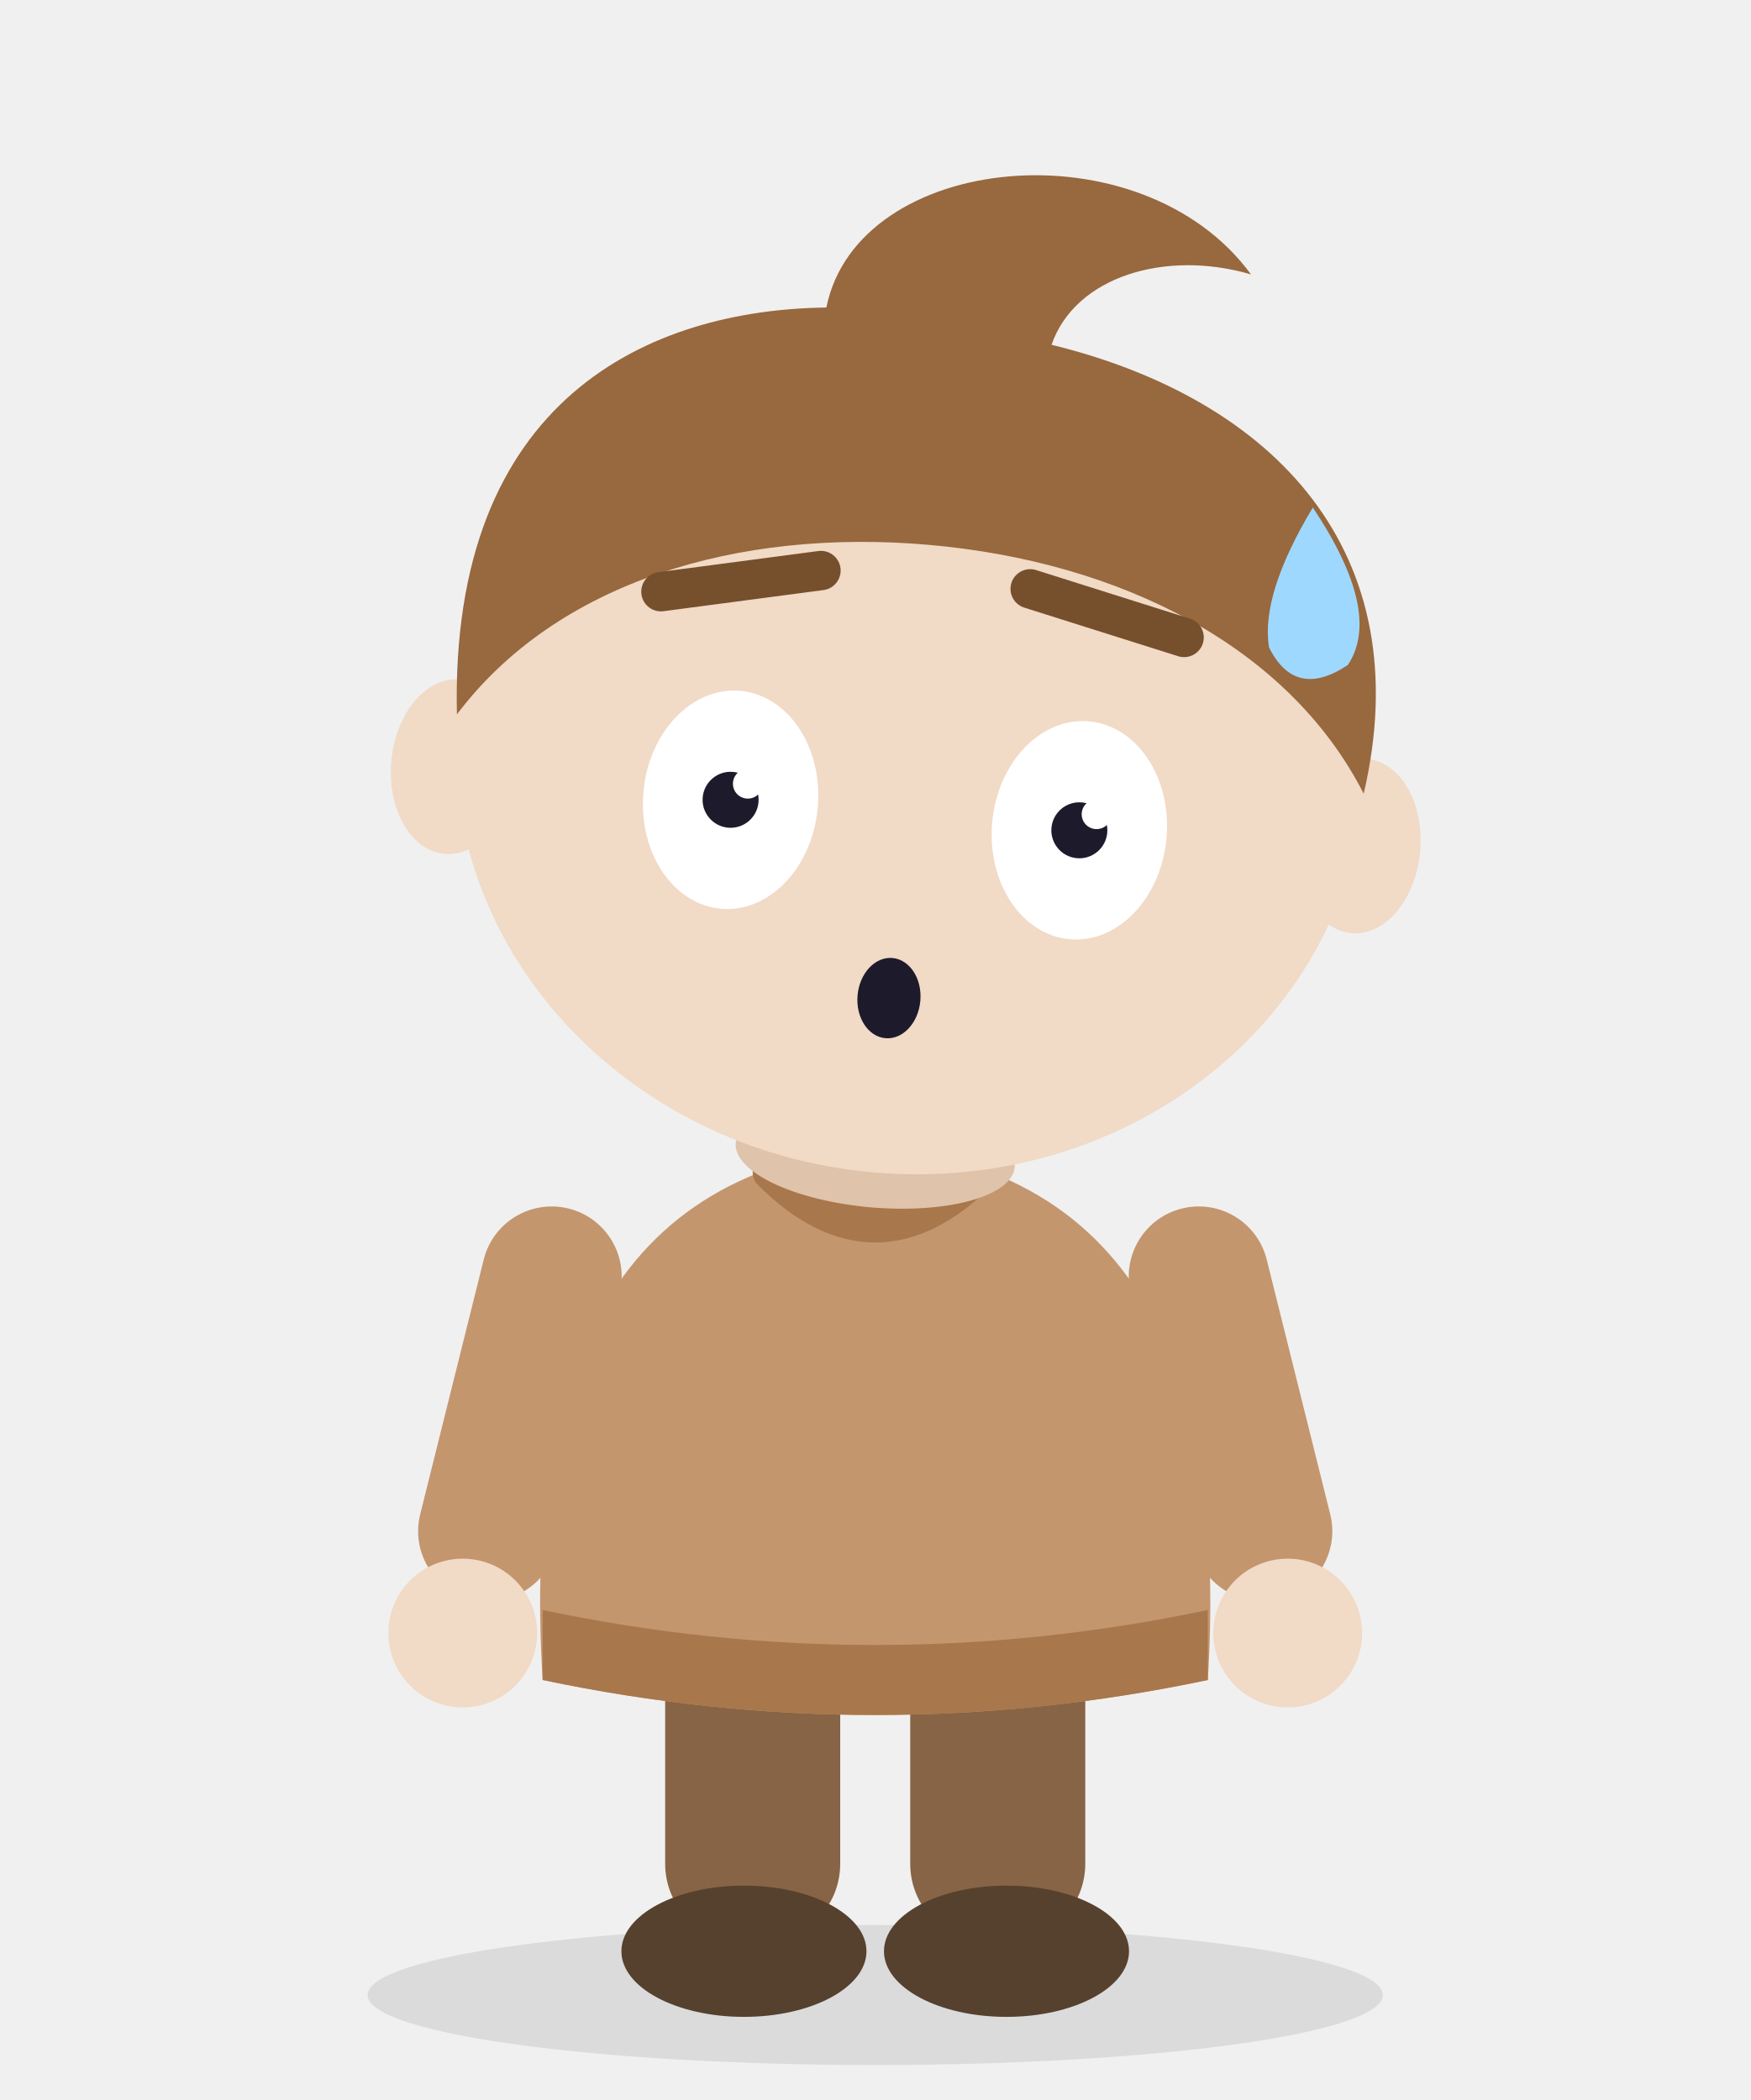
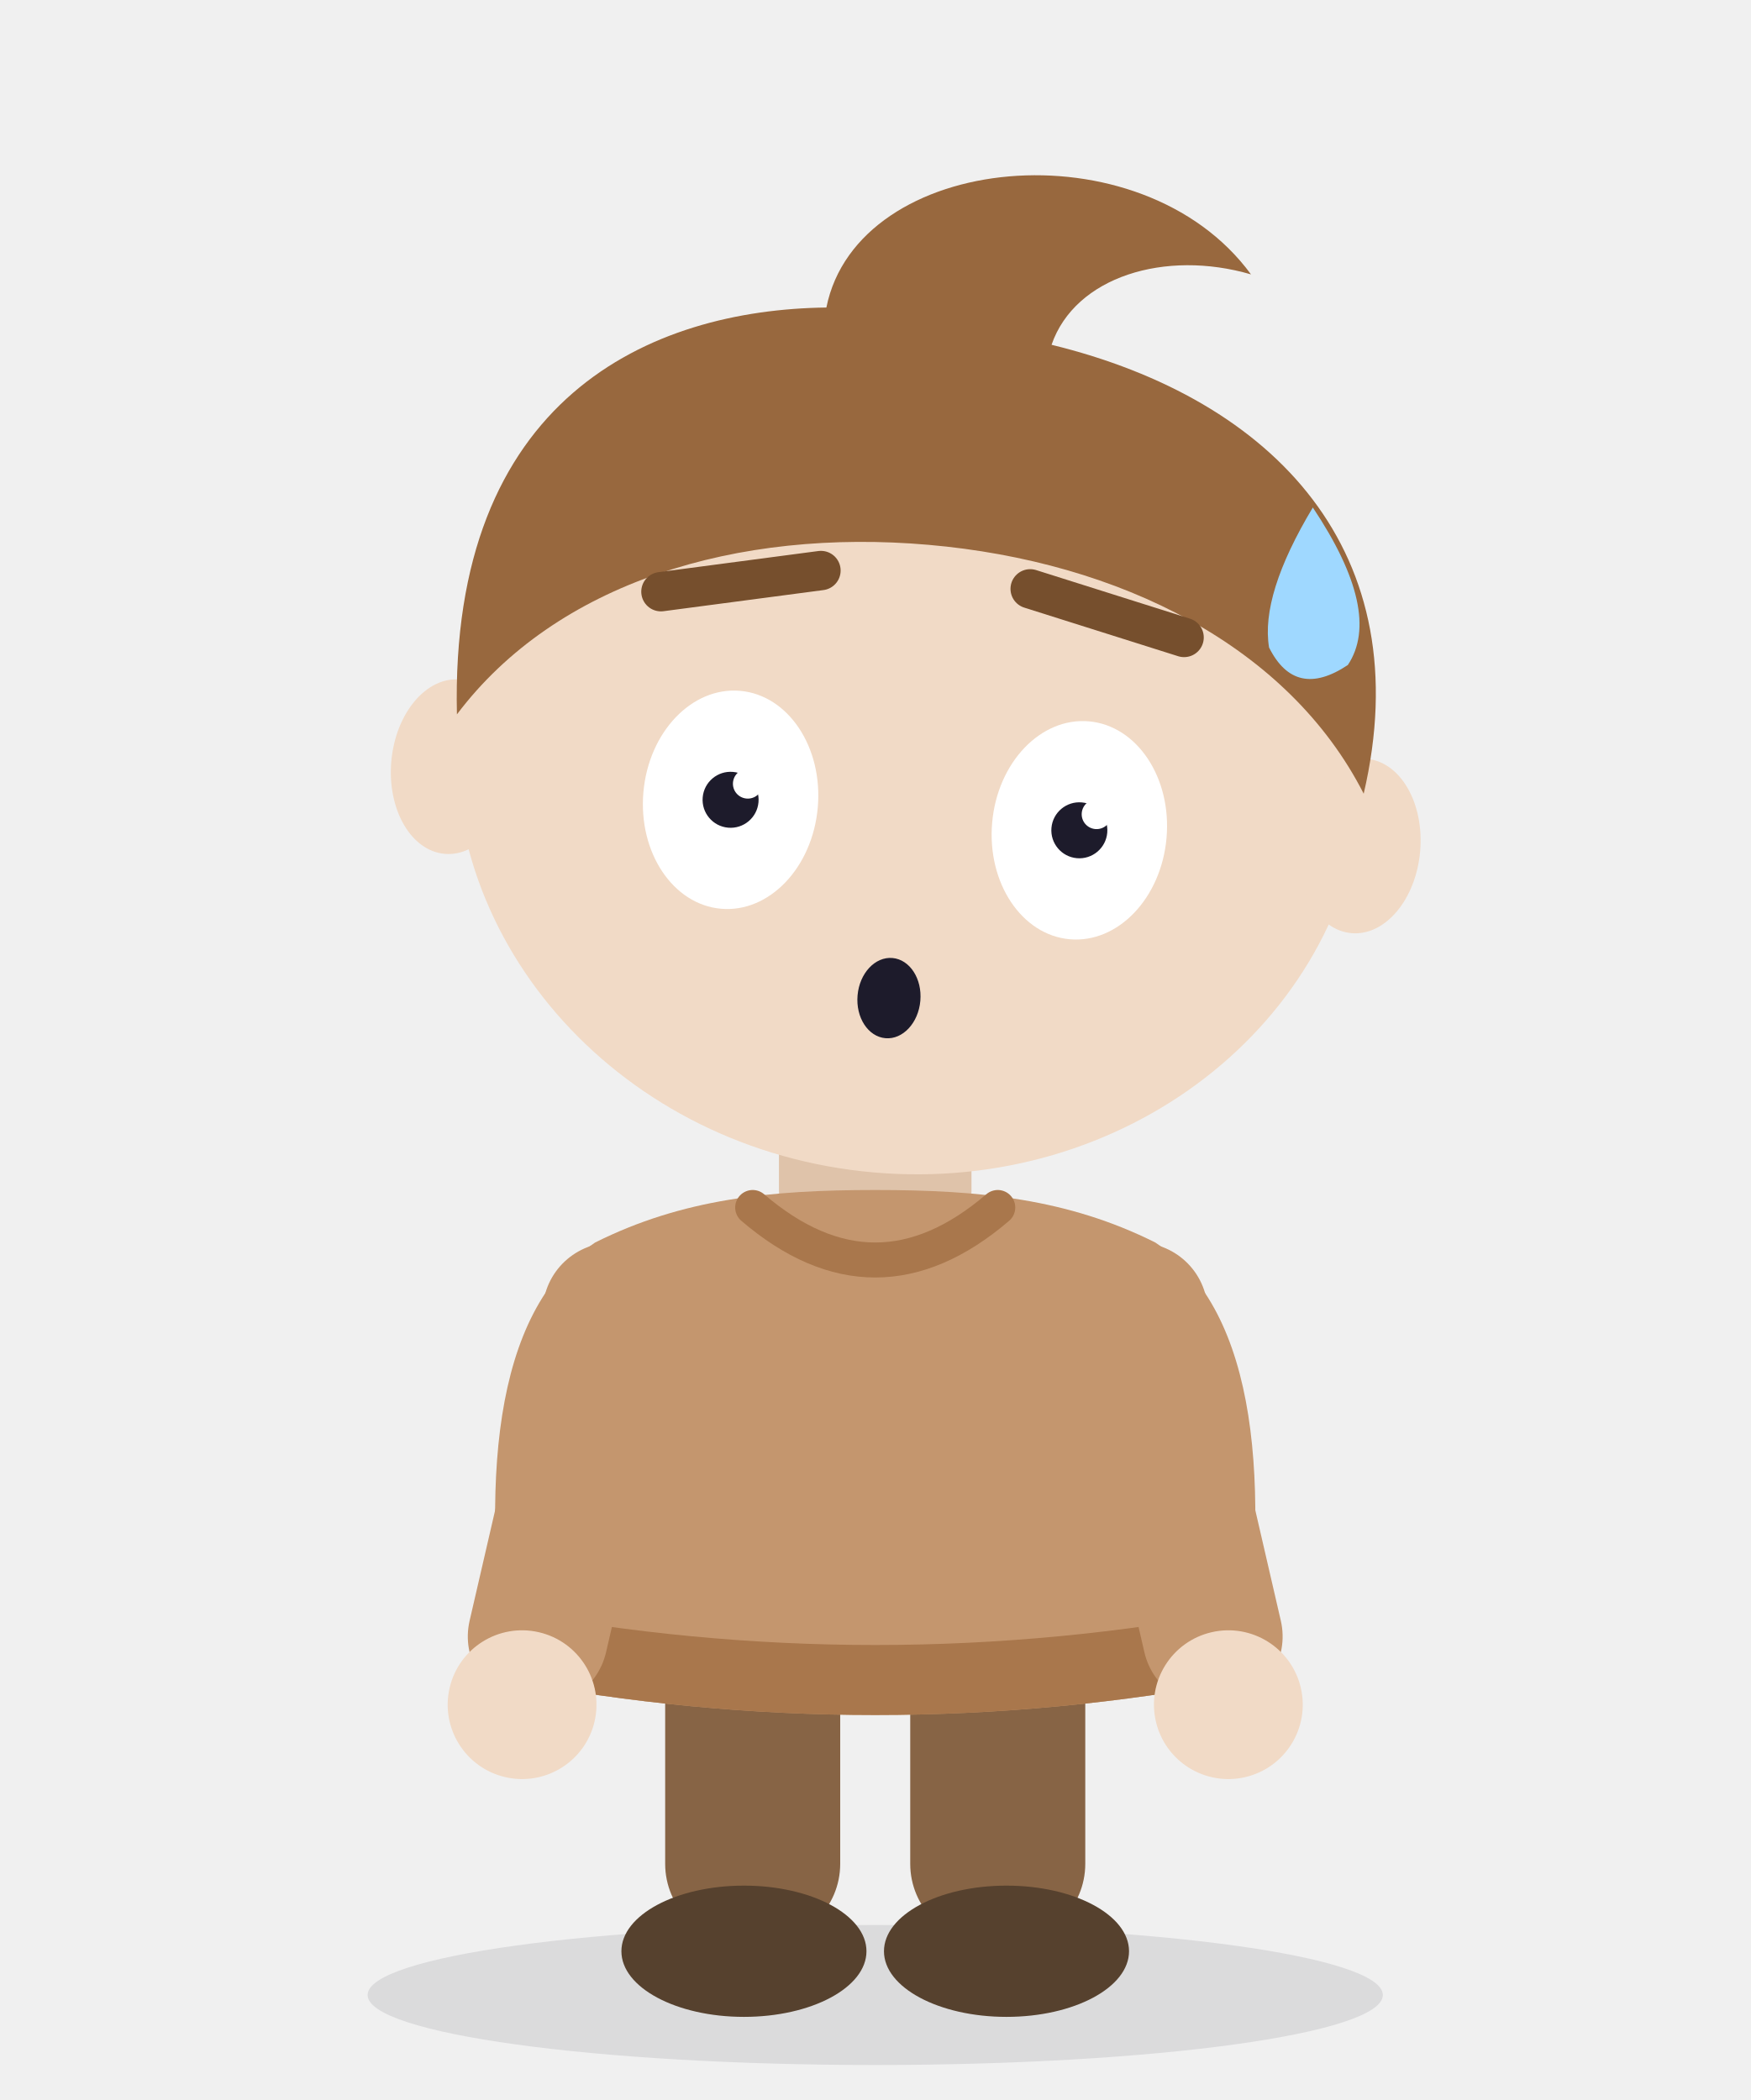
<svg xmlns="http://www.w3.org/2000/svg" viewBox="0 0 200 240" width="200" height="240" role="img" aria-label="Riccardo, lost">
  <ellipse cx="100" cy="228" rx="58" ry="8" fill="#1d1b2b" opacity="0.10" />
-   <g transform="rotate(14 64 142)">
-     <rect x="56" y="138" width="16" height="46" rx="8" fill="#c4966e" />
-     <circle cx="64" cy="188" r="8.5" fill="#f1dac6" />
-   </g>
-   <g transform="rotate(-14 136 142)">
-     <rect x="128" y="138" width="16" height="46" rx="8" fill="#c4966e" />
-     <circle cx="136" cy="188" r="8.5" fill="#f1dac6" />
-   </g>
  <rect x="76" y="184" width="20" height="38" rx="9" fill="#876445" />
  <rect x="104" y="184" width="20" height="38" rx="9" fill="#876445" />
  <ellipse cx="85" cy="223" rx="14" ry="7.5" fill="#56412e" />
  <ellipse cx="115" cy="223" rx="14" ry="7.5" fill="#56412e" />
-   <path d="M62,192 C60,160 68,134 100,131 C132,134 140,160 138,192 Q100,200 62,192 Z" fill="#c4966e" />
-   <path d="M62,192 Q100,200 138,192 L138,184 Q100,192 62,184 Z" fill="#a9774c" />
-   <path d="M88,134 Q100,146 112,134" fill="none" stroke="#a9774c" stroke-width="4" stroke-linecap="round" />
+   <rect x="89" y="116" width="22" height="30" rx="10" fill="#dfc3aa" />
+   <path d="M58,192 C55,170 56,150 68,142 C78,137 88,136 100,136 C112,136 122,137 132,142 C144,150 145,170 142,192 Q100,200 58,192 Z" fill="#c4966e" />
+   <path d="M58,192 Q100,200 142,192 L142,184 Q100,192 58,184 Z" fill="#a9774c" />
+   <path d="M86,138 Q100,150 114,138" fill="none" stroke="#a9774c" stroke-width="4" stroke-linecap="round" />
+   <g transform="rotate(13 70 150)">
+     <rect x="62" y="142" width="16" height="54" rx="8" fill="#c4966e" />
+     <circle cx="70" cy="196" r="8.5" fill="#f1dac6" />
+   </g>
+   <g transform="rotate(-13 130 150)">
+     <rect x="122" y="142" width="16" height="54" rx="8" fill="#c4966e" />
+     <circle cx="130" cy="196" r="8.5" fill="#f1dac6" />
+   </g>
  <g transform="rotate(5 100 132)">
-     <ellipse cx="100" cy="132" rx="16" ry="6" fill="#dfc3aa" />
    <ellipse cx="100" cy="86" rx="52" ry="48" fill="#f1dac6" />
    <ellipse cx="48" cy="92" rx="7" ry="10" fill="#f1dac6" />
    <ellipse cx="152" cy="92" rx="7" ry="10" fill="#f1dac6" />
    <path d="M48,86 C44,50 66,38 86,36 C88,18 120,12 134,28 C124,26 114,30 112,38 C138,42 156,58 152,86 C142,70 122,62 100,62 C78,62 58,70 48,86 Z" fill="#98683e" />
    <ellipse cx="80" cy="93" rx="10" ry="12.5" fill="#ffffff" />
    <circle cx="80" cy="93" r="3.2" fill="#1d1b2b" />
    <circle cx="81.8" cy="91" r="1.7" fill="#ffffff" />
    <ellipse cx="120" cy="93" rx="10" ry="12.5" fill="#ffffff" />
    <circle cx="120" cy="93" r="3.2" fill="#1d1b2b" />
    <circle cx="121.8" cy="91" r="1.7" fill="#ffffff" />
    <path d="M70,70 L88,66" stroke="#764f2d" stroke-width="4.5" stroke-linecap="round" />
    <path d="M112,66 L130,70" stroke="#764f2d" stroke-width="4.5" stroke-linecap="round" />
    <ellipse cx="100" cy="114" rx="3.6" ry="4.6" fill="#1d1b2b" />
  </g>
  <path d="M150,58 Q158,70 154,76 Q148,80 145,74 Q144,68 150,58 Z" fill="#9fd8ff" />
</svg>
